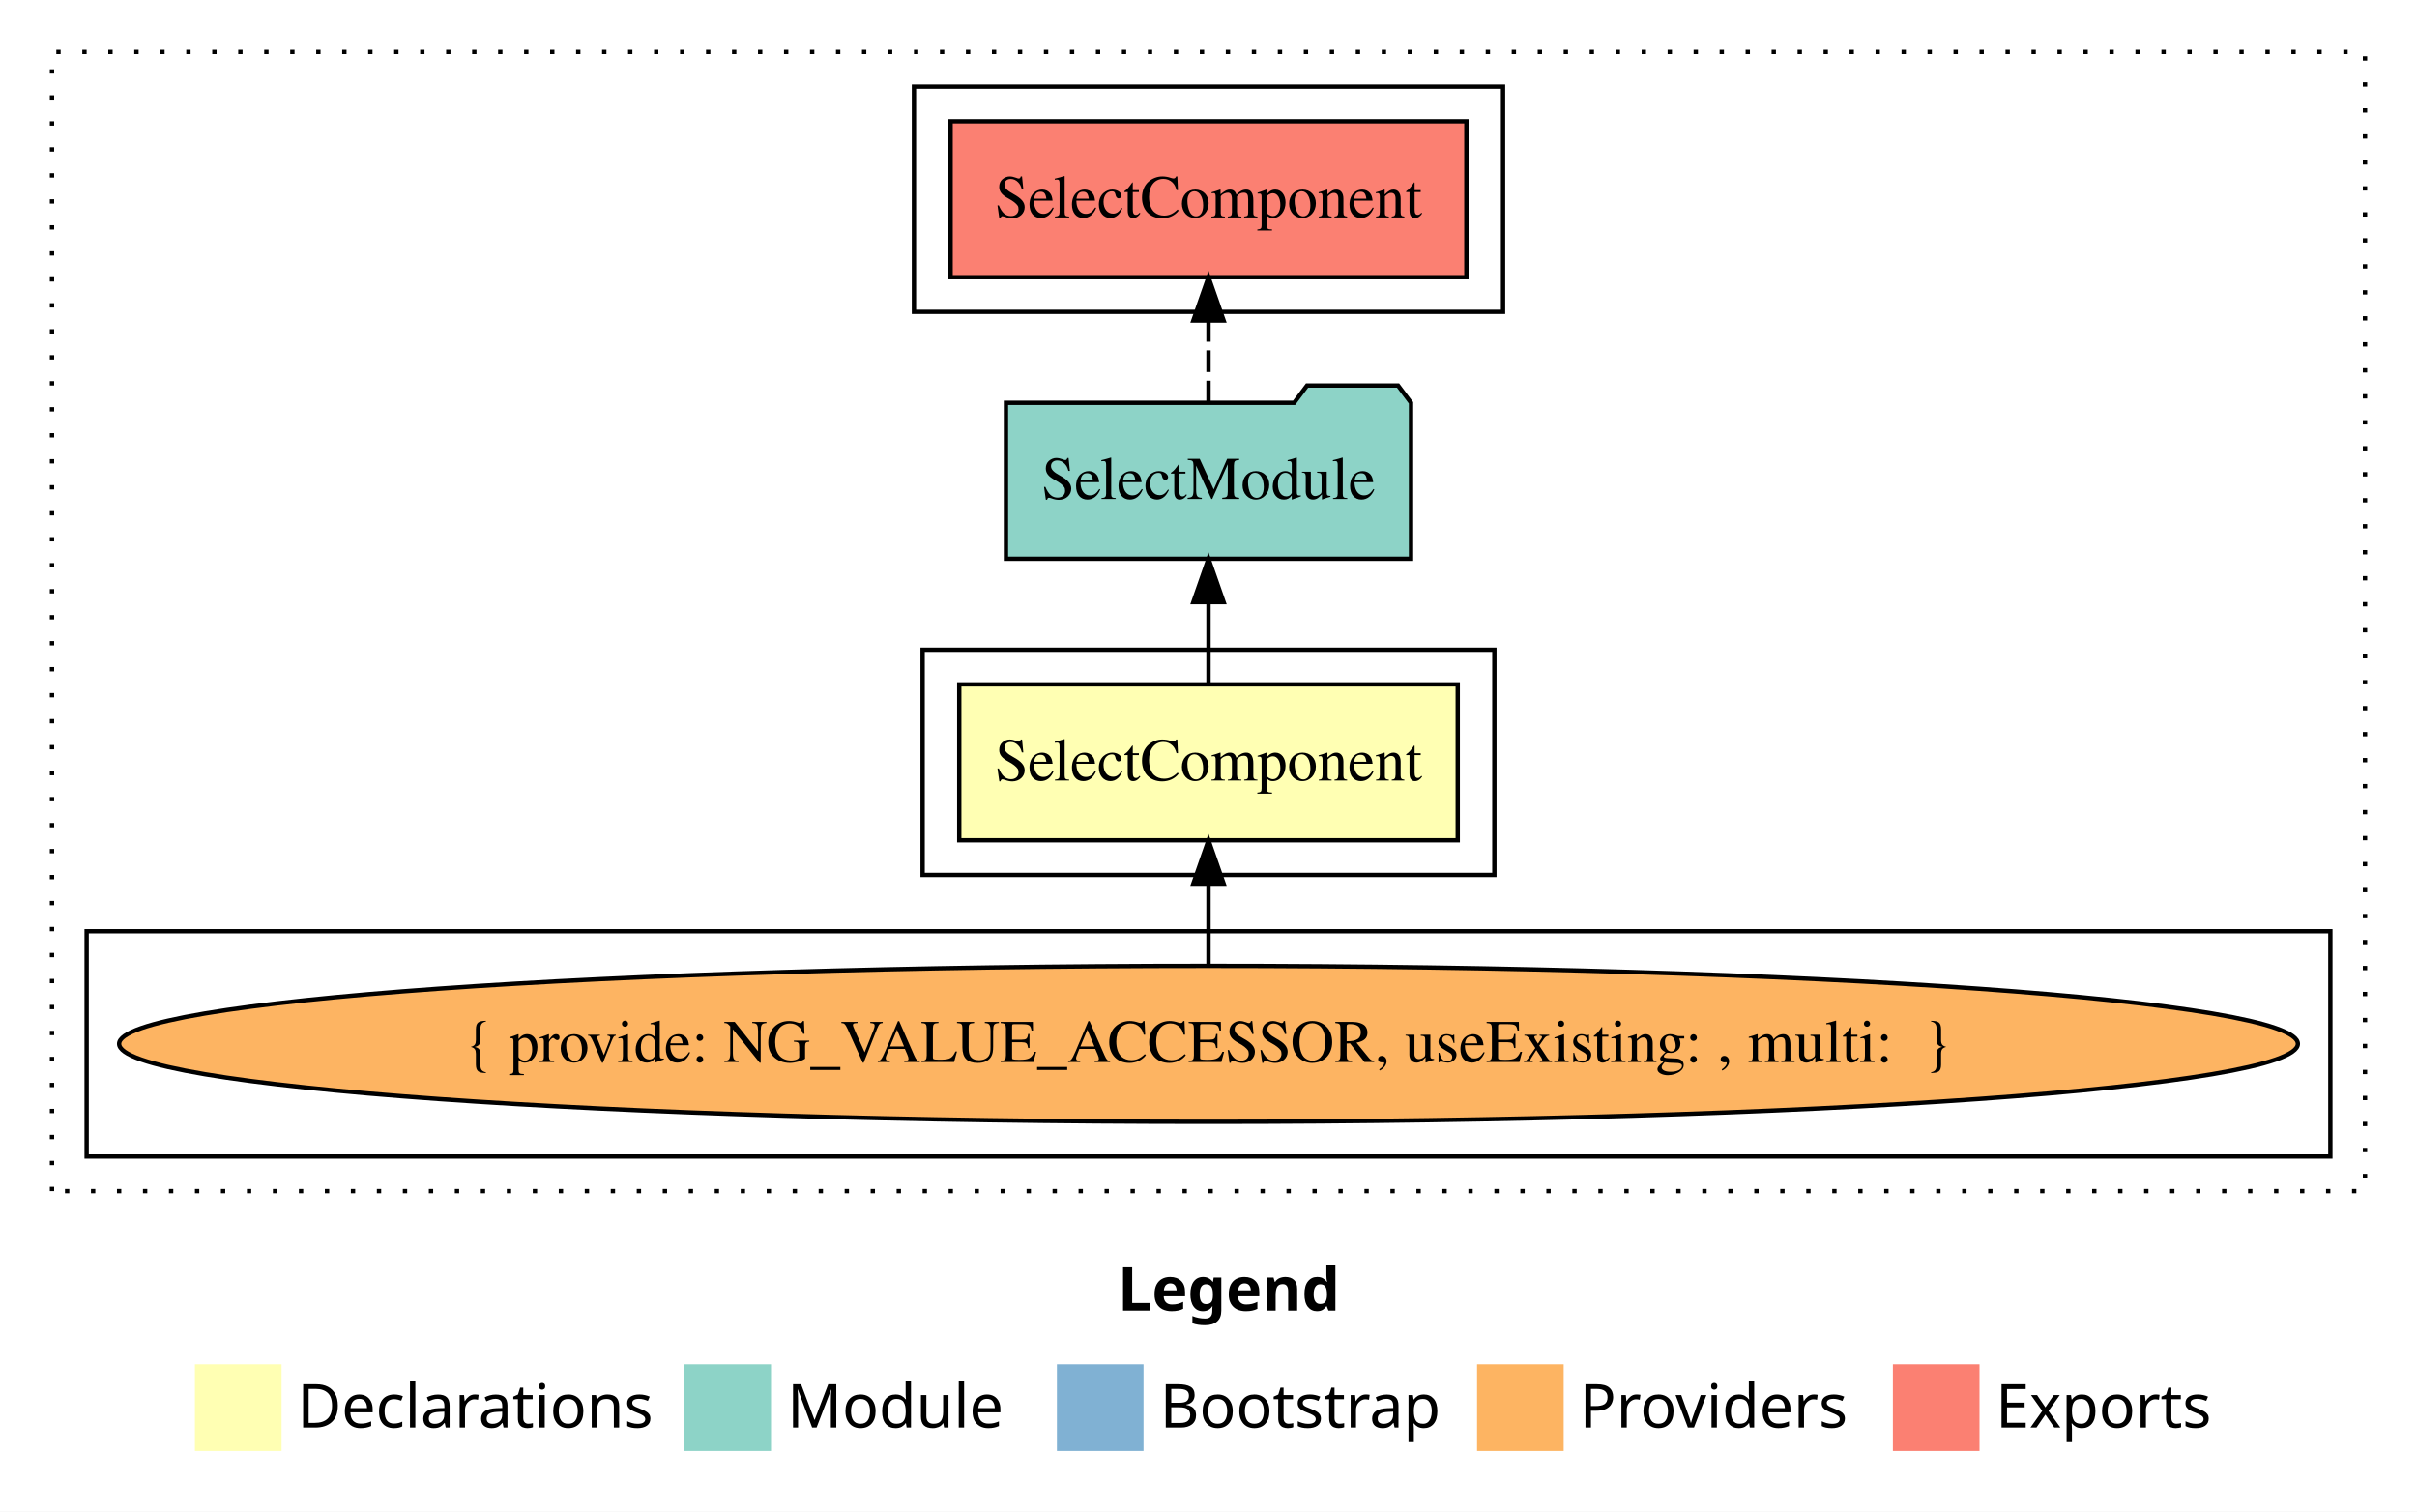
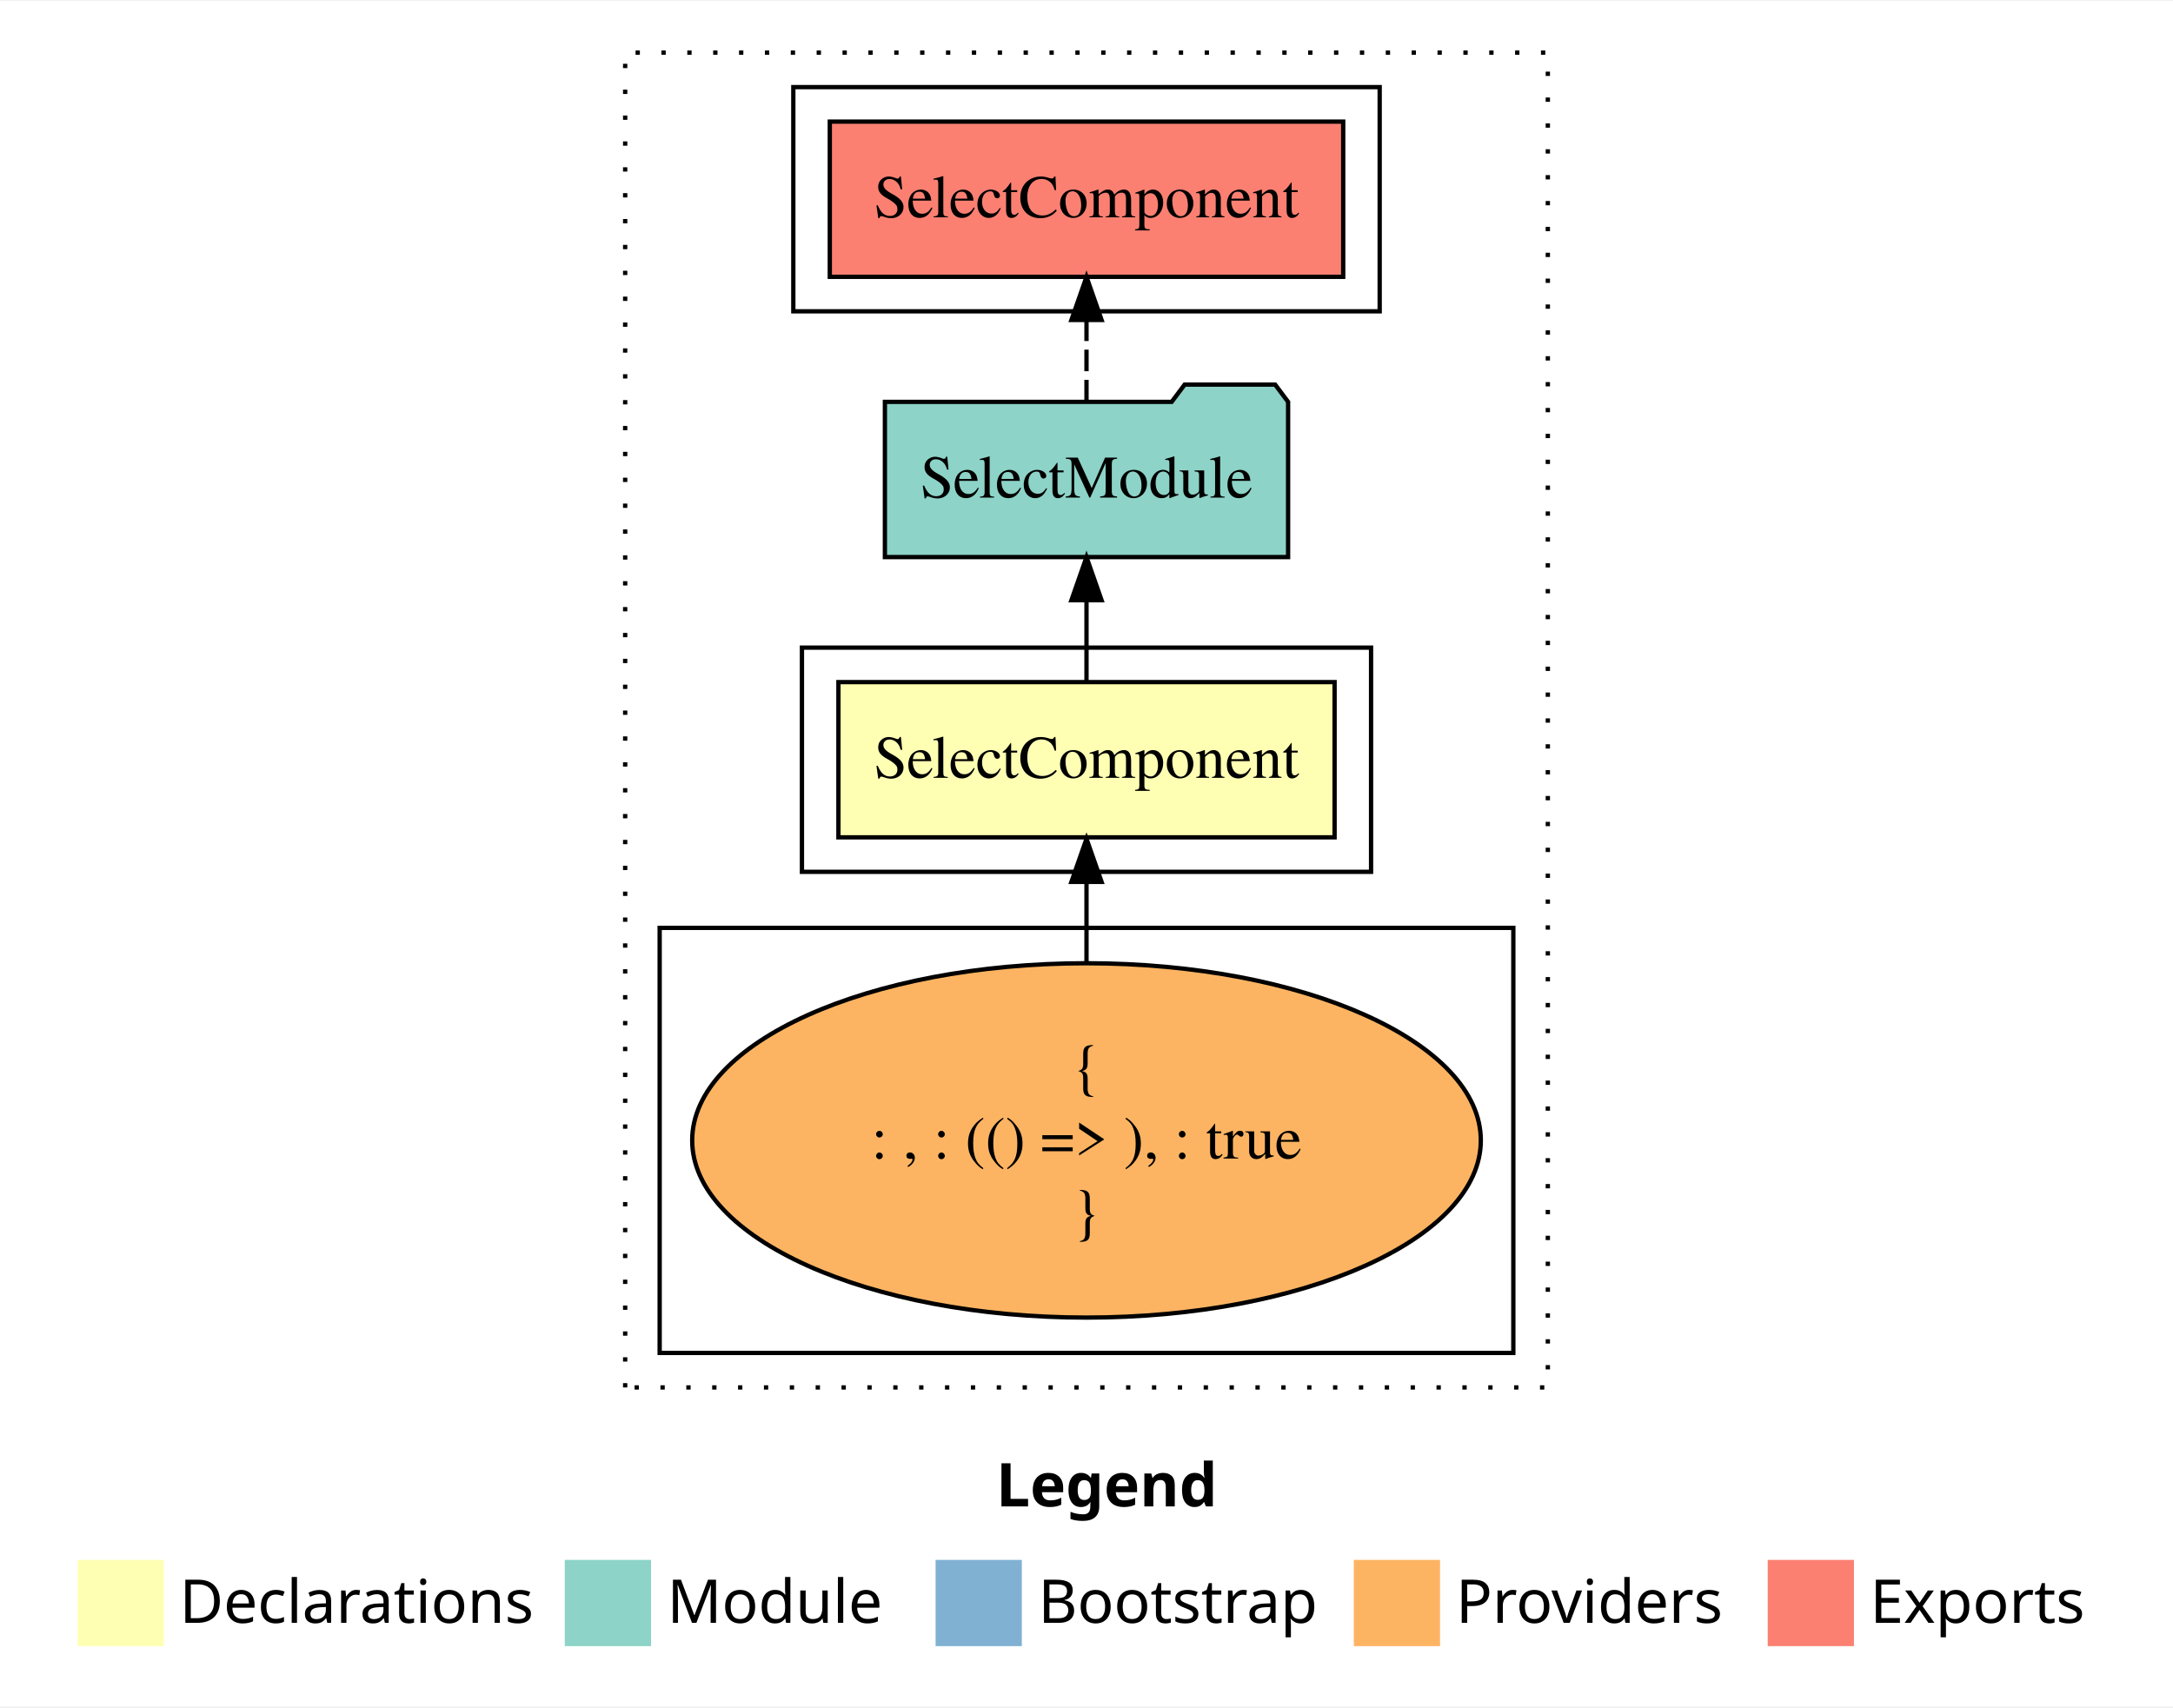
- <svg xmlns="http://www.w3.org/2000/svg" width="558pt" height="349pt" viewBox="0.00 0.00 558.00 349.00">
-   <g id="graph0" class="graph" transform="scale(1 1) rotate(0) translate(4 345)">
-     <polygon fill="#ffffff" stroke="transparent" points="-4,4 -4,-345 554,-345 554,4 -4,4" />
-     <text text-anchor="start" x="254.009" y="-42.4" font-family="sans-serif" font-weight="bold" font-size="14.00" fill="#000000">Legend</text>
-     <polygon fill="#ffffb3" stroke="transparent" points="41,-10 41,-30 61,-30 61,-10 41,-10" />
-     <text text-anchor="start" x="64.629" y="-15.4" font-family="sans-serif" font-size="14.00" fill="#000000">  Declarations</text>
-     <polygon fill="#8dd3c7" stroke="transparent" points="154,-10 154,-30 174,-30 174,-10 154,-10" />
-     <text text-anchor="start" x="177.725" y="-15.4" font-family="sans-serif" font-size="14.00" fill="#000000">  Module</text>
-     <polygon fill="#80b1d3" stroke="transparent" points="240,-10 240,-30 260,-30 260,-10 240,-10" />
-     <text text-anchor="start" x="263.781" y="-15.4" font-family="sans-serif" font-size="14.00" fill="#000000">  Bootstrap</text>
-     <polygon fill="#fdb462" stroke="transparent" points="337,-10 337,-30 357,-30 357,-10 337,-10" />
-     <text text-anchor="start" x="360.673" y="-15.4" font-family="sans-serif" font-size="14.00" fill="#000000">  Providers</text>
-     <polygon fill="#fb8072" stroke="transparent" points="433,-10 433,-30 453,-30 453,-10 433,-10" />
-     <text text-anchor="start" x="456.726" y="-15.4" font-family="sans-serif" font-size="14.00" fill="#000000">  Exports</text>
+ <svg xmlns="http://www.w3.org/2000/svg" width="504pt" height="396pt" viewBox="0.00 0.00 504.00 395.59">
+   <g id="graph0" class="graph" transform="scale(1 1) rotate(0) translate(4 391.5901)">
+     <polygon fill="#ffffff" stroke="transparent" points="-4,4 -4,-391.59 500,-391.59 500,4 -4,4" />
+     <text text-anchor="start" x="227.009" y="-42.4" font-family="sans-serif" font-weight="bold" font-size="14.00" fill="#000000">Legend</text>
+     <polygon fill="#ffffb3" stroke="transparent" points="14,-10 14,-30 34,-30 34,-10 14,-10" />
+     <text text-anchor="start" x="37.629" y="-15.4" font-family="sans-serif" font-size="14.00" fill="#000000">  Declarations</text>
+     <polygon fill="#8dd3c7" stroke="transparent" points="127,-10 127,-30 147,-30 147,-10 127,-10" />
+     <text text-anchor="start" x="150.725" y="-15.4" font-family="sans-serif" font-size="14.00" fill="#000000">  Module</text>
+     <polygon fill="#80b1d3" stroke="transparent" points="213,-10 213,-30 233,-30 233,-10 213,-10" />
+     <text text-anchor="start" x="236.781" y="-15.4" font-family="sans-serif" font-size="14.00" fill="#000000">  Bootstrap</text>
+     <polygon fill="#fdb462" stroke="transparent" points="310,-10 310,-30 330,-30 330,-10 310,-10" />
+     <text text-anchor="start" x="333.673" y="-15.4" font-family="sans-serif" font-size="14.00" fill="#000000">  Providers</text>
+     <polygon fill="#fb8072" stroke="transparent" points="406,-10 406,-30 426,-30 426,-10 406,-10" />
+     <text text-anchor="start" x="429.726" y="-15.4" font-family="sans-serif" font-size="14.00" fill="#000000">  Exports</text>
    <g id="clust1" class="cluster">
-       <polygon fill="none" stroke="#000000" stroke-dasharray="1,5" points="8,-70 8,-333 542,-333 542,-70 8,-70" />
+       <polygon fill="none" stroke="#000000" stroke-dasharray="1,5" points="141,-70 141,-379.59 355,-379.59 355,-70 141,-70" />
    </g>
    <g id="clust2" class="cluster">
-       <polygon fill="none" stroke="#000000" points="209,-143 209,-195 341,-195 341,-143 209,-143" />
+       <polygon fill="none" stroke="#000000" points="182,-189.59 182,-241.59 314,-241.59 314,-189.59 182,-189.59" />
    </g>
    <g id="clust3" class="cluster">
-       <polygon fill="none" stroke="#000000" points="16,-78 16,-130 534,-130 534,-78 16,-78" />
+       <polygon fill="none" stroke="#000000" points="149,-78 149,-176.59 347,-176.59 347,-78 149,-78" />
    </g>
    <g id="clust5" class="cluster">
-       <polygon fill="none" stroke="#000000" points="207,-273 207,-325 343,-325 343,-273 207,-273" />
+       <polygon fill="none" stroke="#000000" points="180,-319.59 180,-371.59 316,-371.59 316,-319.59 180,-319.59" />
    </g>
    <g id="node1" class="node">
-       <polygon fill="#ffffb3" stroke="#000000" points="332.541,-187 217.459,-187 217.459,-151 332.541,-151 332.541,-187" />
-       <text text-anchor="middle" x="275" y="-164.8" font-family="Times,serif" font-size="14.00" fill="#000000">SelectComponent</text>
+       <polygon fill="#ffffb3" stroke="#000000" points="305.541,-233.59 190.459,-233.59 190.459,-197.59 305.541,-197.59 305.541,-233.59" />
+       <text text-anchor="middle" x="248" y="-211.39" font-family="Times,serif" font-size="14.00" fill="#000000">SelectComponent</text>
    </g>
    <g id="node2" class="node">
-       <polygon fill="#8dd3c7" stroke="#000000" points="321.758,-252 318.758,-256 297.758,-256 294.758,-252 228.242,-252 228.242,-216 321.758,-216 321.758,-252" />
-       <text text-anchor="middle" x="275" y="-229.8" font-family="Times,serif" font-size="14.00" fill="#000000">SelectModule</text>
+       <polygon fill="#8dd3c7" stroke="#000000" points="294.758,-298.59 291.758,-302.59 270.758,-302.59 267.758,-298.59 201.242,-298.59 201.242,-262.59 294.758,-262.59 294.758,-298.59" />
+       <text text-anchor="middle" x="248" y="-276.39" font-family="Times,serif" font-size="14.00" fill="#000000">SelectModule</text>
    </g>
    <g id="edge1" class="edge">
-       <path fill="none" stroke="#000000" d="M275,-187.106C275,-187.106 275,-205.991 275,-205.991" />
-       <polygon fill="#000000" stroke="#000000" points="271.5,-205.991 275,-215.991 278.5,-205.991 271.5,-205.991" />
+       <path fill="none" stroke="#000000" d="M248,-233.696C248,-233.696 248,-252.581 248,-252.581" />
+       <polygon fill="#000000" stroke="#000000" points="244.5,-252.581 248,-262.581 251.5,-252.581 244.5,-252.581" />
    </g>
    <g id="node4" class="node">
-       <polygon fill="#fb8072" stroke="#000000" points="334.54,-317 215.46,-317 215.46,-281 334.54,-281 334.54,-317" />
-       <text text-anchor="middle" x="275" y="-294.8" font-family="Times,serif" font-size="14.00" fill="#000000">SelectComponent </text>
+       <polygon fill="#fb8072" stroke="#000000" points="307.54,-363.59 188.46,-363.59 188.46,-327.59 307.54,-327.59 307.54,-363.59" />
+       <text text-anchor="middle" x="248" y="-341.39" font-family="Times,serif" font-size="14.00" fill="#000000">SelectComponent </text>
    </g>
    <g id="edge3" class="edge">
-       <path fill="none" stroke="#000000" stroke-dasharray="5,2" d="M275,-252.106C275,-252.106 275,-270.991 275,-270.991" />
-       <polygon fill="#000000" stroke="#000000" points="271.5,-270.991 275,-280.991 278.5,-270.991 271.5,-270.991" />
+       <path fill="none" stroke="#000000" stroke-dasharray="5,2" d="M248,-298.696C248,-298.696 248,-317.581 248,-317.581" />
+       <polygon fill="#000000" stroke="#000000" points="244.5,-317.581 248,-327.581 251.5,-317.581 244.5,-317.581" />
    </g>
    <g id="node3" class="node">
-       <ellipse fill="#fdb462" stroke="#000000" cx="275" cy="-104" rx="251.499" ry="18" />
-       <text text-anchor="middle" x="275" y="-99.8" font-family="Times,serif" font-size="14.00" fill="#000000">{ provide: NG_VALUE_ACCESSOR, useExisting: , multi:  }</text>
+       <ellipse fill="#fdb462" stroke="#000000" cx="248" cy="-127.295" rx="91.456" ry="41.091" />
+       <text text-anchor="middle" x="248" y="-139.895" font-family="Times,serif" font-size="14.00" fill="#000000">{</text>
+       <text text-anchor="middle" x="248" y="-123.095" font-family="Times,serif" font-size="14.00" fill="#000000">    : , : (() =&gt; ), : true</text>
+       <text text-anchor="middle" x="248" y="-106.295" font-family="Times,serif" font-size="14.00" fill="#000000">}</text>
    </g>
    <g id="edge2" class="edge">
-       <path fill="none" stroke="#000000" d="M275,-122.106C275,-122.106 275,-140.991 275,-140.991" />
-       <polygon fill="#000000" stroke="#000000" points="271.5,-140.991 275,-150.991 278.5,-140.991 271.5,-140.991" />
+       <path fill="none" stroke="#000000" d="M248,-168.599C248,-168.599 248,-187.255 248,-187.255" />
+       <polygon fill="#000000" stroke="#000000" points="244.5,-187.255 248,-197.255 251.5,-187.255 244.5,-187.255" />
    </g>
  </g>
</svg>
